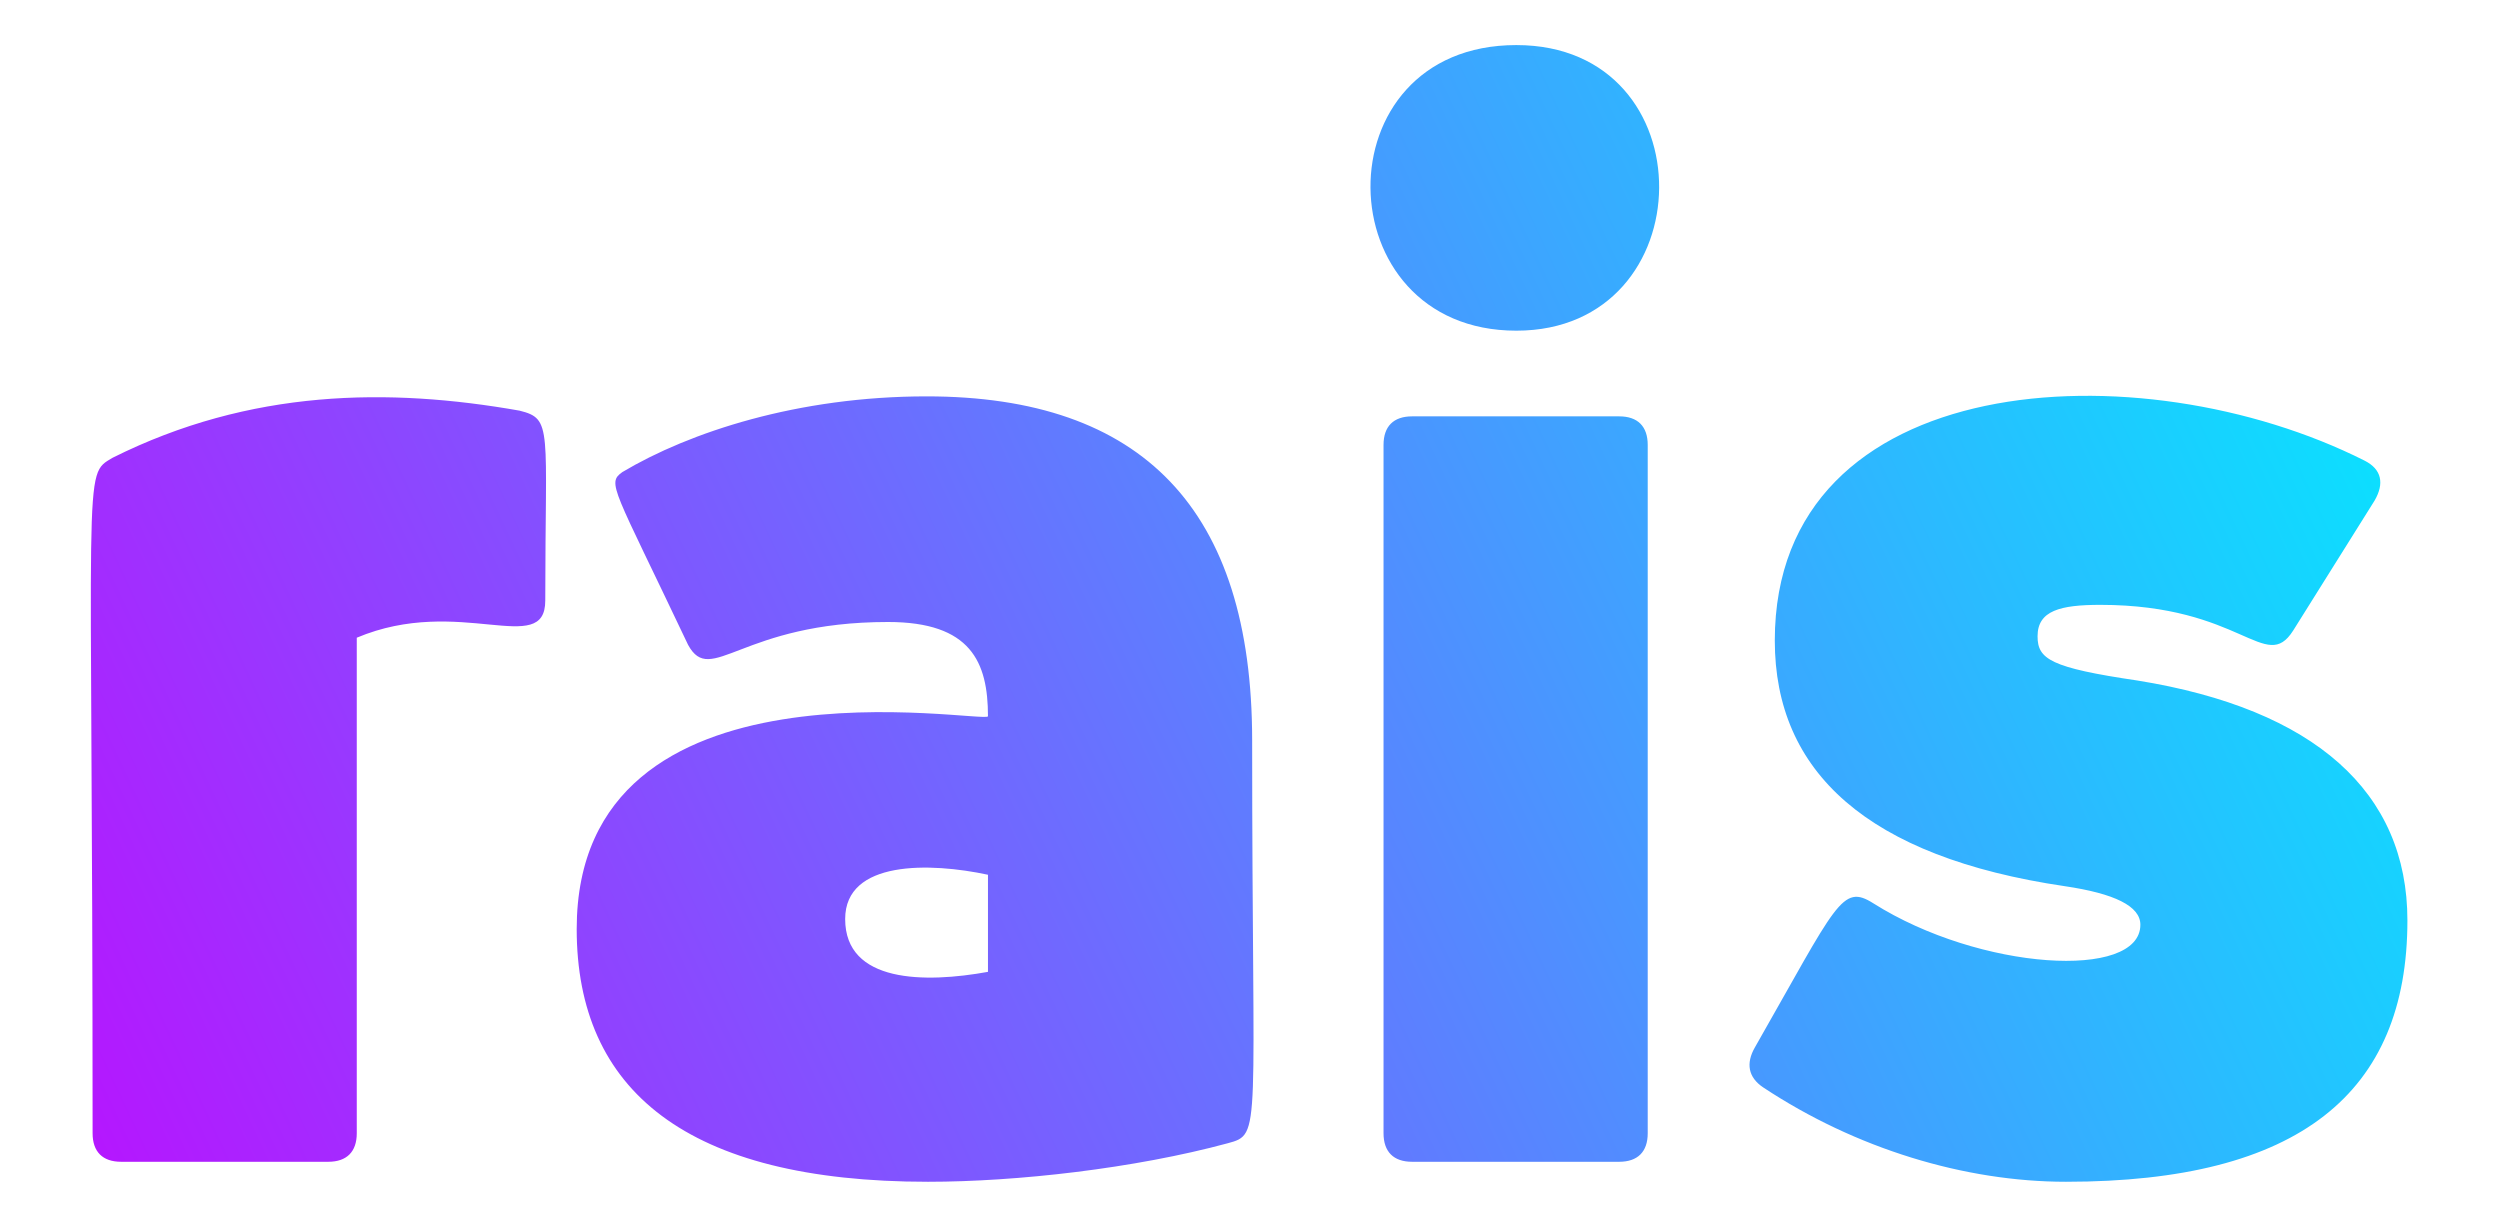
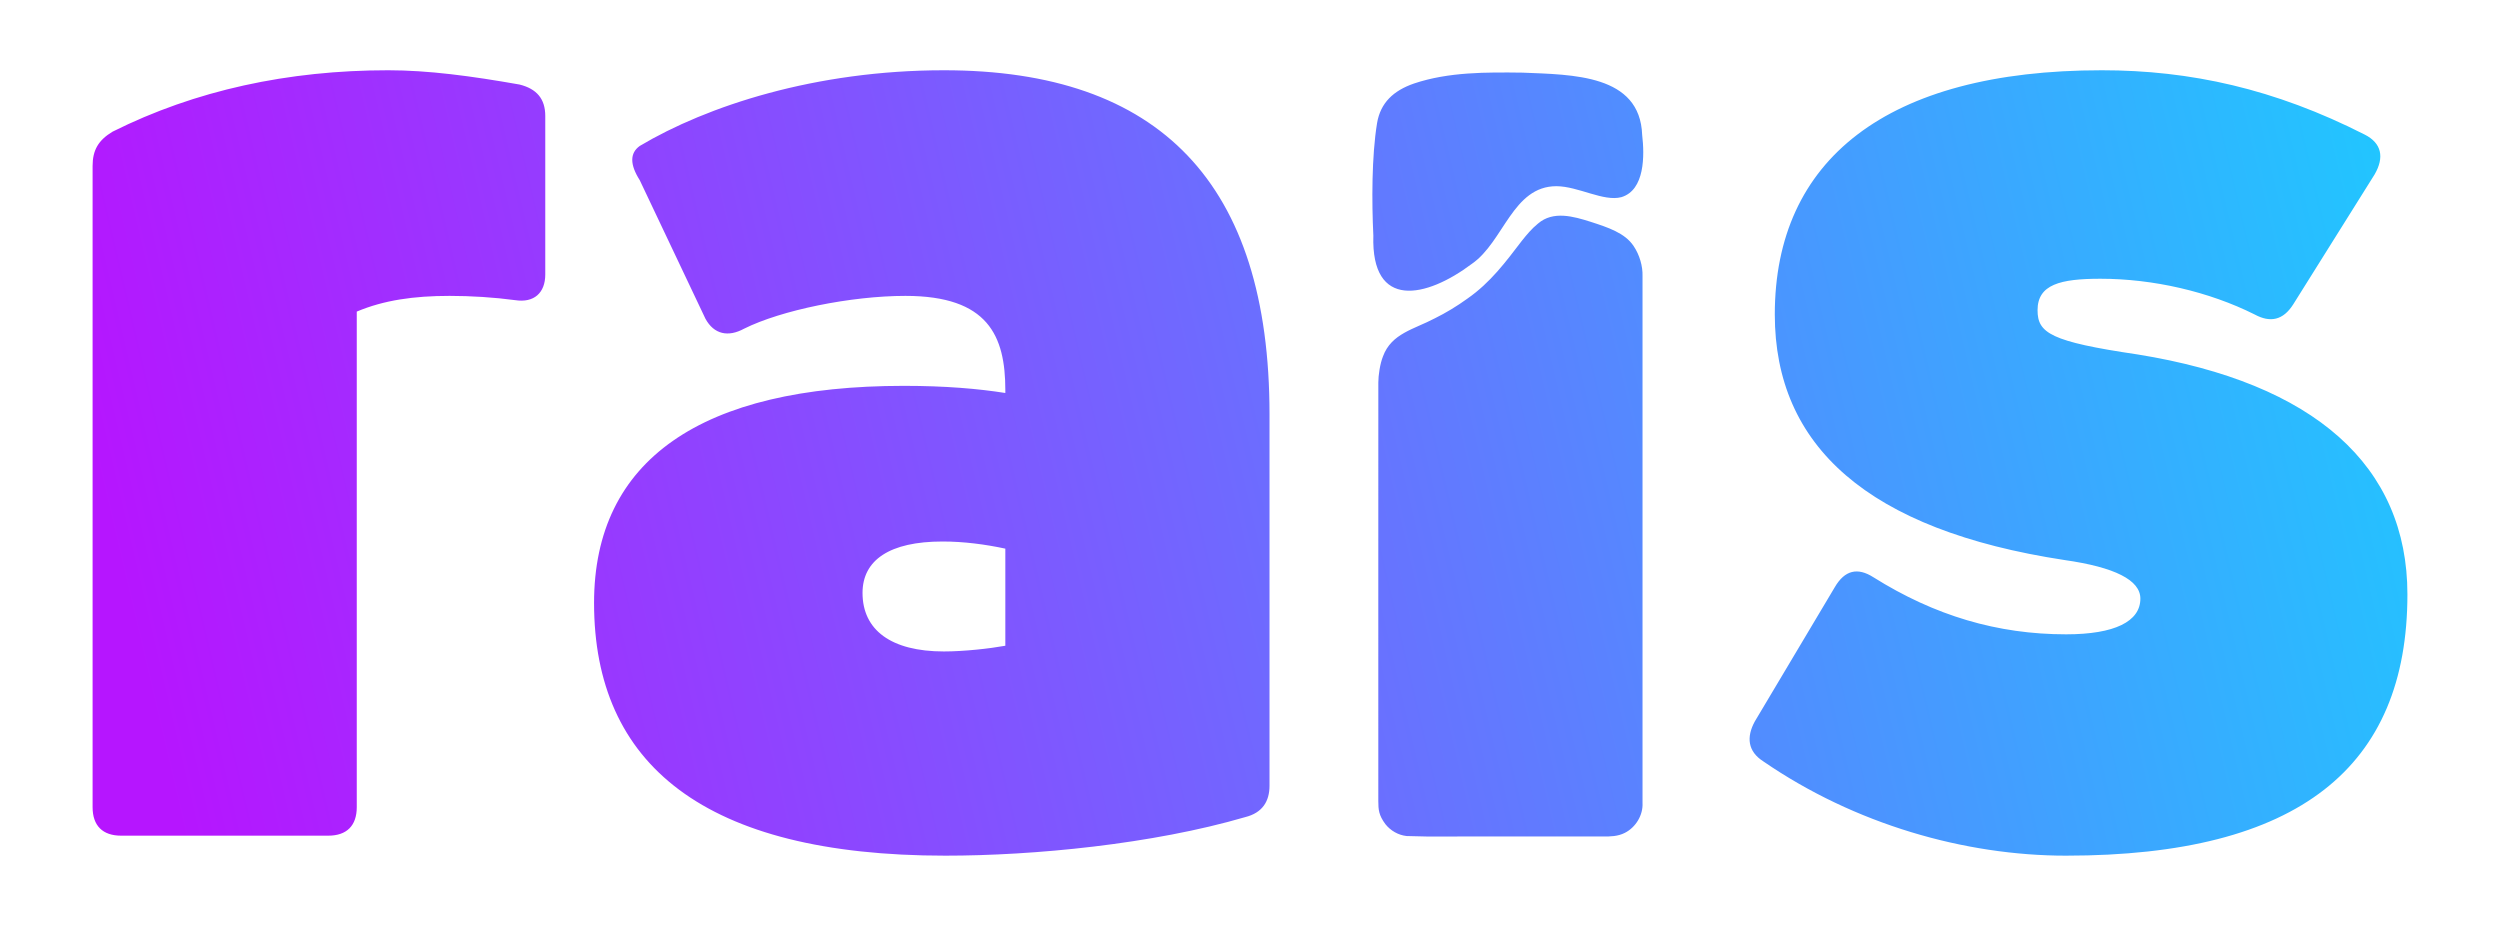
- <svg xmlns="http://www.w3.org/2000/svg" id="Layer_3" data-name="Layer 3" version="1.1" viewBox="0 0 1080 530">
+ <svg xmlns="http://www.w3.org/2000/svg" id="Layer_3" data-name="Layer 3" version="1.1" viewBox="0 0 1080 400">
  <defs>
-     <linearGradient id="linear-gradient" x1="61.549" y1="559.106" x2="2689.026" y2="-672.494" gradientUnits="userSpaceOnUse">
+     <linearGradient id="linear-gradient" x1="65.598" y1="309.088" x2="1252.417" y2="30.596" gradientUnits="userSpaceOnUse">
      <stop offset="0" stop-color="#b615ff" />
-       <stop offset=".379" stop-color="#00edff" />
+       <stop offset="1" stop-color="#00edff" />
    </linearGradient>
  </defs>
-   <path d="M52.337,501.89c-8.019,0-12.337-4.318-12.337-12.338,0-292.012-4.559-283.876,8.636-291.795,59.555-29.779,119.382-30.318,175.815-20.357,14.414,3.601,11.106,7.188,11.106,82.048,0,24.876-37.135-2.611-81.433,16.039v214.065c0,8.02-4.317,12.338-12.338,12.338H52.337ZM400.274,171.231c93.154,0,140.655,48.735,140.655,148.673,0,170.624,4.348,169.944-10.489,173.966-40.32,10.929-91.299,16.656-129.548,16.656-104.257,0-151.758-39.482-151.758-109.191,0-122.493,177.669-88.285,177.669-91.918,0-23.443-7.404-40.715-43.184-40.715-63.629,0-76.405,28.132-86.368,9.87-32.37-68.263-35.231-69.75-28.376-74.645,28.993-17.272,75.879-32.695,131.398-32.695ZM426.803,419.842v-41.949c-24.959-5.348-61.691-6.373-61.691,19.123,0,27.682,34.456,27.776,61.691,22.825ZM655.057,142.853c-82.977,0-85.046-123.379,0-123.379,83.049,0,81.464,123.379,0,123.379ZM610.024,501.89c-8.019,0-12.338-4.318-12.338-12.338V192.206c0-8.02,4.32-12.338,12.338-12.338h89.452c8.019,0,12.338,4.318,12.338,12.338v297.346c0,8.02-4.32,12.338-12.338,12.338h-89.452ZM892.562,510.526c-43.801,0-90.824-14.279-130.783-40.715-6.709-4.438-7.532-10.559-3.702-17.274,35.536-62.303,37.562-70.929,51.202-62.306,45.995,29.078,115.361,33.285,115.361,9.252,0-8.019-11.117-13.473-32.695-16.656-85.191-12.566-125.232-49.351-125.232-106.107,0-117.848,157.731-126.64,254.78-77.73,7.392,3.726,8.636,9.871,4.32,17.274l-35.165,56.138c-12.002,18.87-22.109-11.105-83.28-11.105-17.275,0-27.143,2.469-27.143,13.573,0,9.87,5.552,13.572,43.184,19.123,76.493,12.338,116.593,48.118,116.593,103.64,0,74.645-46.883,112.892-147.438,112.892Z" fill="url(#linear-gradient)" stroke-width="0" />
+   <path d="M407.774,30.352c93.154,0,140.655,48.735,140.655,148.673v160.394c0,6.787-3.085,11.721-10.489,13.572-40.096,11.722-91.299,16.656-129.548,16.656-104.257,0-151.758-39.482-151.758-109.191,0-61.69,46.268-93.769,133.868-93.769,17.89,0,32.078,1.234,43.801,3.085v-1.234c0-23.443-7.404-40.715-43.184-40.715-23.441,0-53.672,6.169-69.71,14.188-6.787,3.702-12.956,2.469-16.658-4.318l-28.376-59.84c-4.32-6.785-4.32-11.721,0-14.805,28.993-17.272,75.879-32.695,131.398-32.695ZM407.774,281.43c8.636,0,19.742-1.234,26.529-2.467v-41.949c-8.639-1.851-17.893-3.085-27.143-3.085-22.827,0-34.548,8.019-34.548,22.208,0,16.039,12.338,25.292,35.162,25.292ZM892.562,369.648c-43.801,0-91.302-13.572-130.783-40.715-6.787-4.318-7.404-10.487-3.702-17.274l34.548-57.988c4.317-7.403,9.868-8.638,16.655-4.318,26.526,16.656,53.669,24.675,83.283,24.675,20.974,0,32.078-5.552,32.078-15.423,0-8.019-11.103-13.572-32.695-16.656-85.133-12.954-125.232-49.351-125.232-106.107,0-66.625,48.118-105.489,141.272-105.489,38.247,0,74.644,8.019,113.508,27.759,7.404,3.702,8.636,9.871,4.32,17.274l-35.165,56.138c-4.317,6.787-9.868,8.02-16.655,4.318-19.742-9.87-43.801-15.423-66.625-15.423-17.275,0-27.143,2.469-27.143,13.573,0,9.87,5.552,13.572,43.184,19.123,76.493,12.338,116.593,48.118,116.593,103.64,0,74.645-46.883,112.892-147.438,112.892ZM52.337,361.011c-8.019,0-12.337-4.318-12.337-12.338V71.685c0-6.787,2.467-11.105,8.636-14.807,35.778-17.89,75.877-26.526,119.061-26.526,17.272,0,35.78,2.467,56.754,6.169,7.404,1.85,11.106,6.169,11.106,13.572v68.476c0,8.019-4.937,12.338-12.956,11.103-9.254-1.234-19.125-1.85-28.379-1.85-15.423,0-28.376,1.85-40.099,6.785v214.065c0,8.02-4.317,12.338-12.338,12.338H52.337ZM635.857,113.968c13.78-9.519,17.579-33.57,36.555-33.533,9.498.085,20.326,6.779,28.02,4.734,10.17-3.054,10.035-17.995,8.983-26.895-.921-26.176-30.126-25.989-51.679-26.893-15.509-.195-31.951-.337-46.896,4.698-8.877,3.075-14.46,8.314-15.944,17.086-2.35,14.295-2.311,34.182-1.609,48.619-.991,32.112,22.789,27.034,42.57,12.184ZM664.282,96.7c-2.557,2.07-4.77,4.727-6.831,7.312-6.857,8.952-13.506,18.041-23.613,25.05-4.382,3.176-9.262,6.127-13.998,8.457-9.026,4.778-18.728,6.498-22.391,16.443-1.295,3.221-2.007,8.225-2.012,11.251-.048,19.568.019,160.048-.007,180.91.02,3.619.169,6.017,3.05,9.901,2.253,2.843,5.585,4.746,9.159,5.14,11.383.45,22.367.094,34.927.2,19.273,0,41.261,0,49.853,0,3.259.038,6.513-.034,9.516-1.57,4.74-2.39,7.931-7.728,7.635-12.945-.003-62.38.003-167.124,0-227.505.146-4.36-1.278-9.247-3.852-13.065-3.792-5.682-11.097-8.035-18.512-10.442-7.4-2.344-16.234-4.912-22.776.744l-.147.117Z" fill="url(#linear-gradient)" stroke-width="0" />
</svg>
